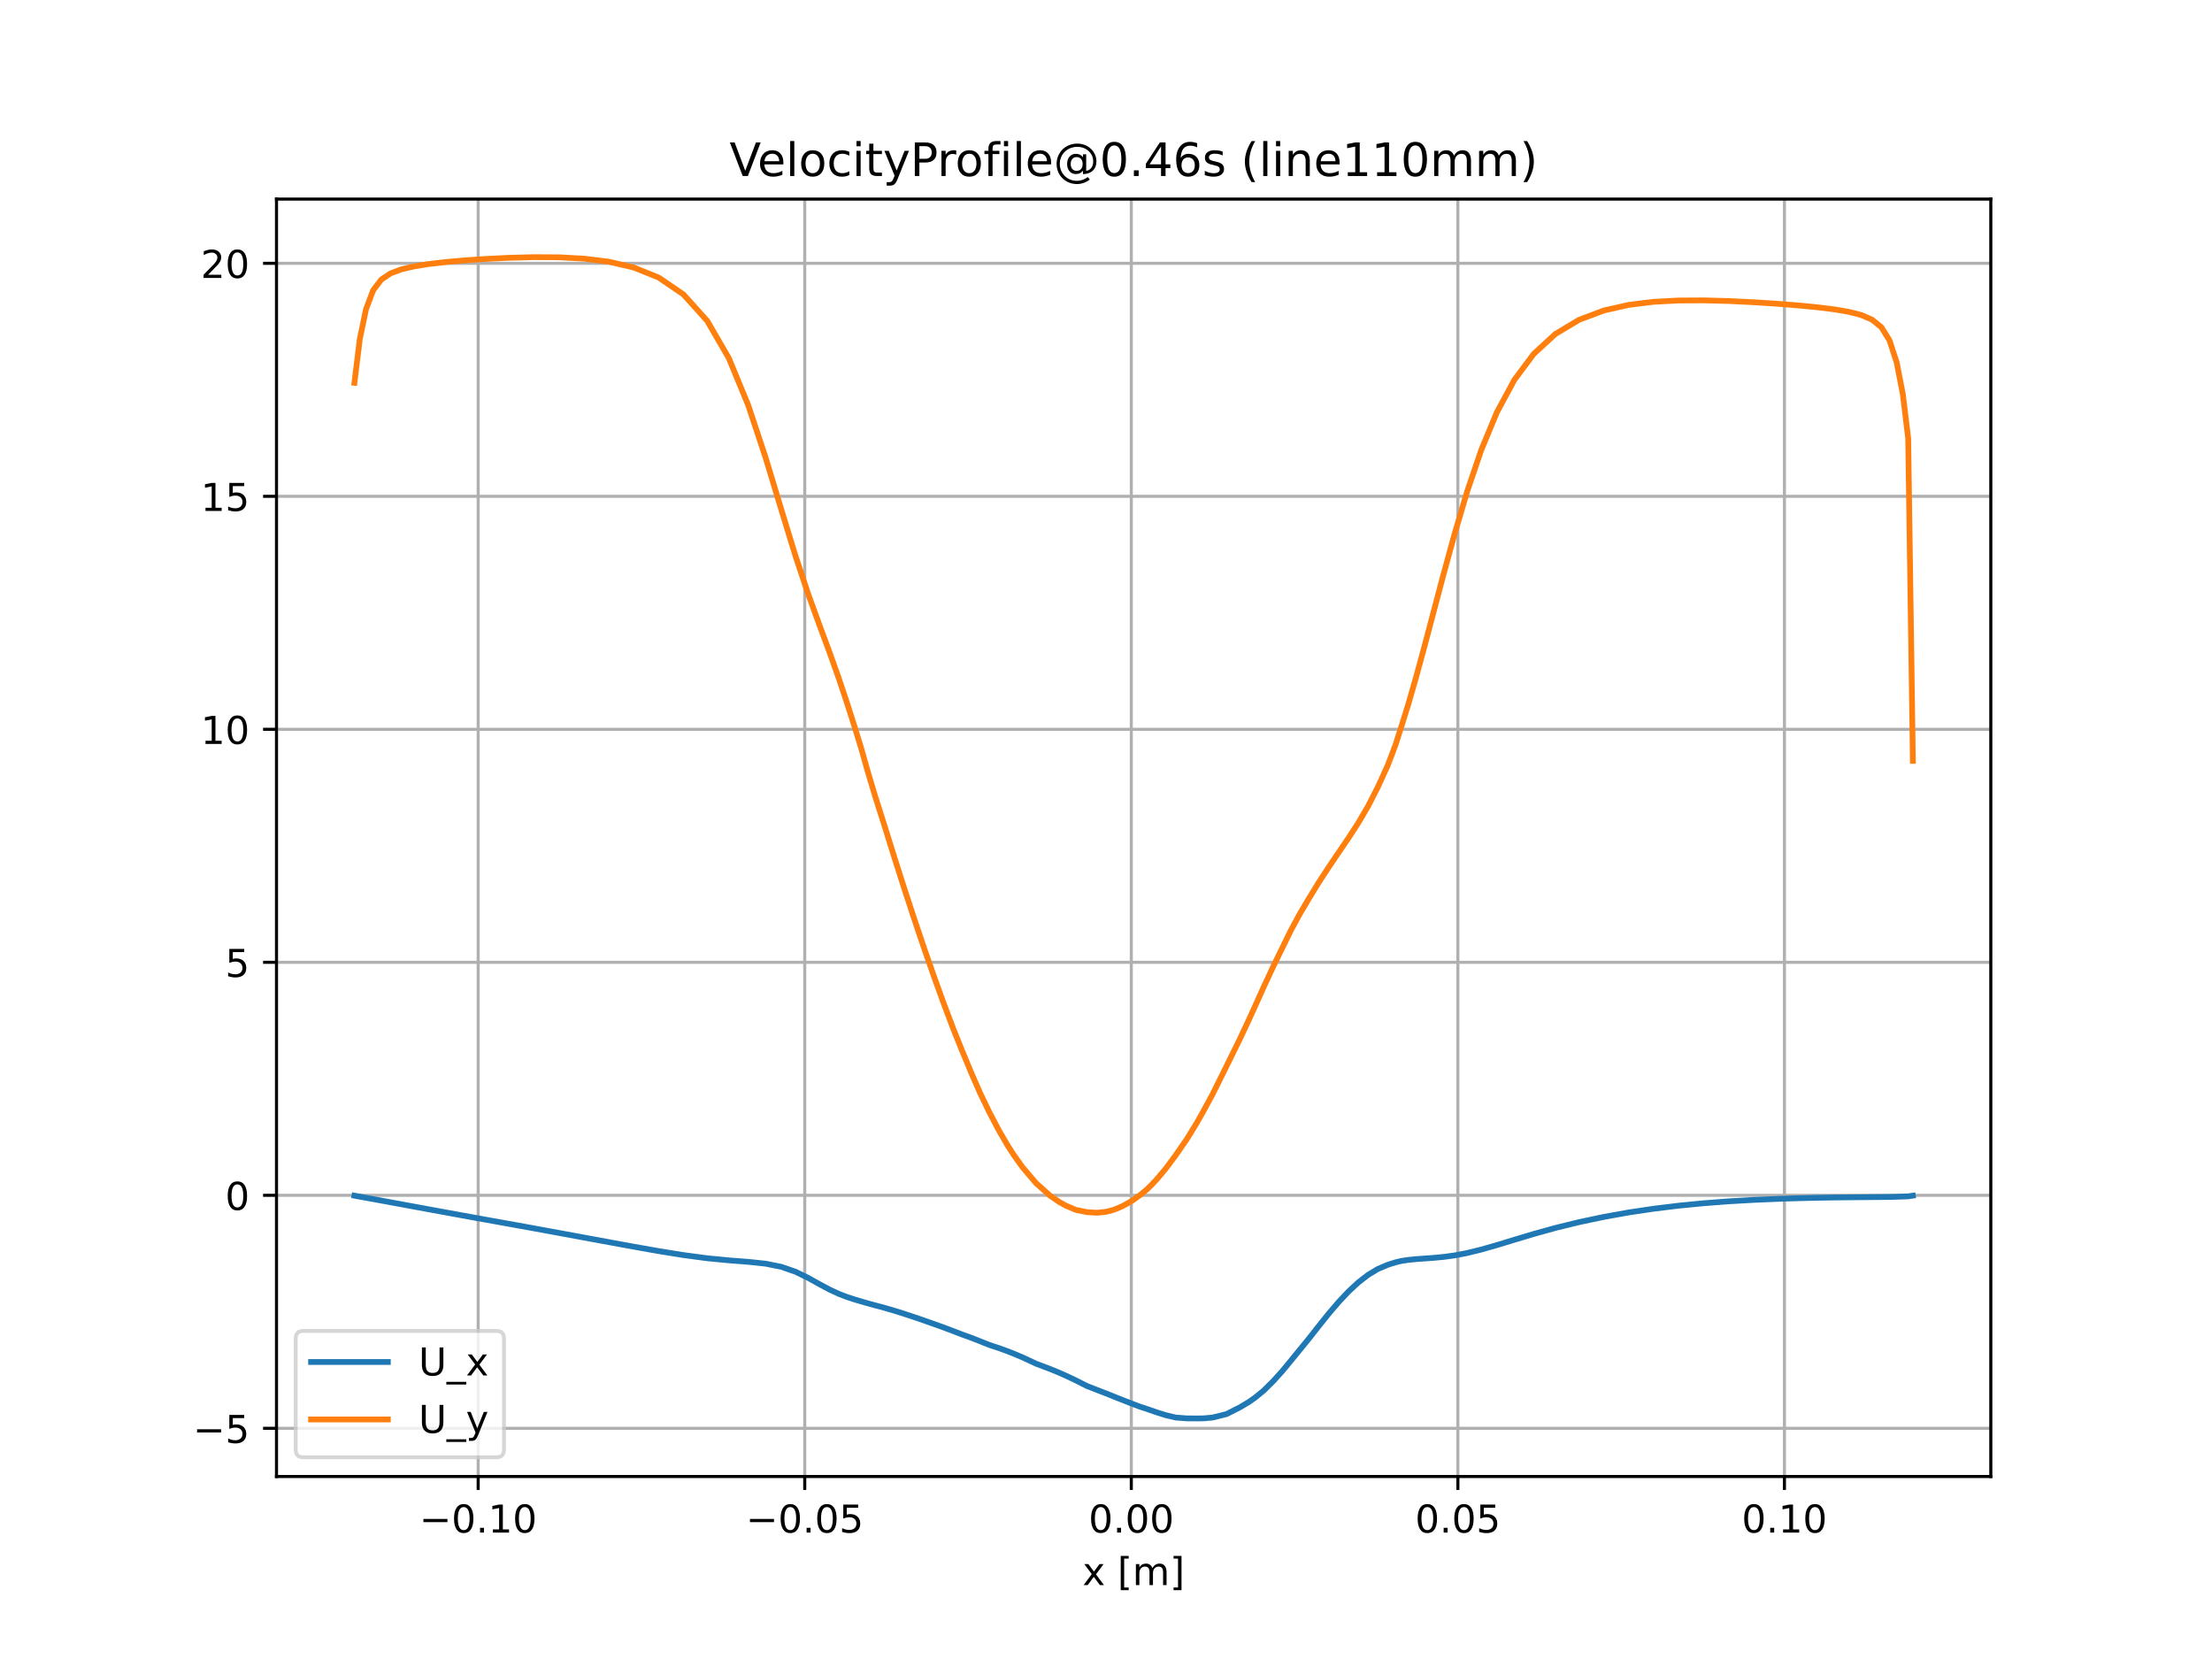
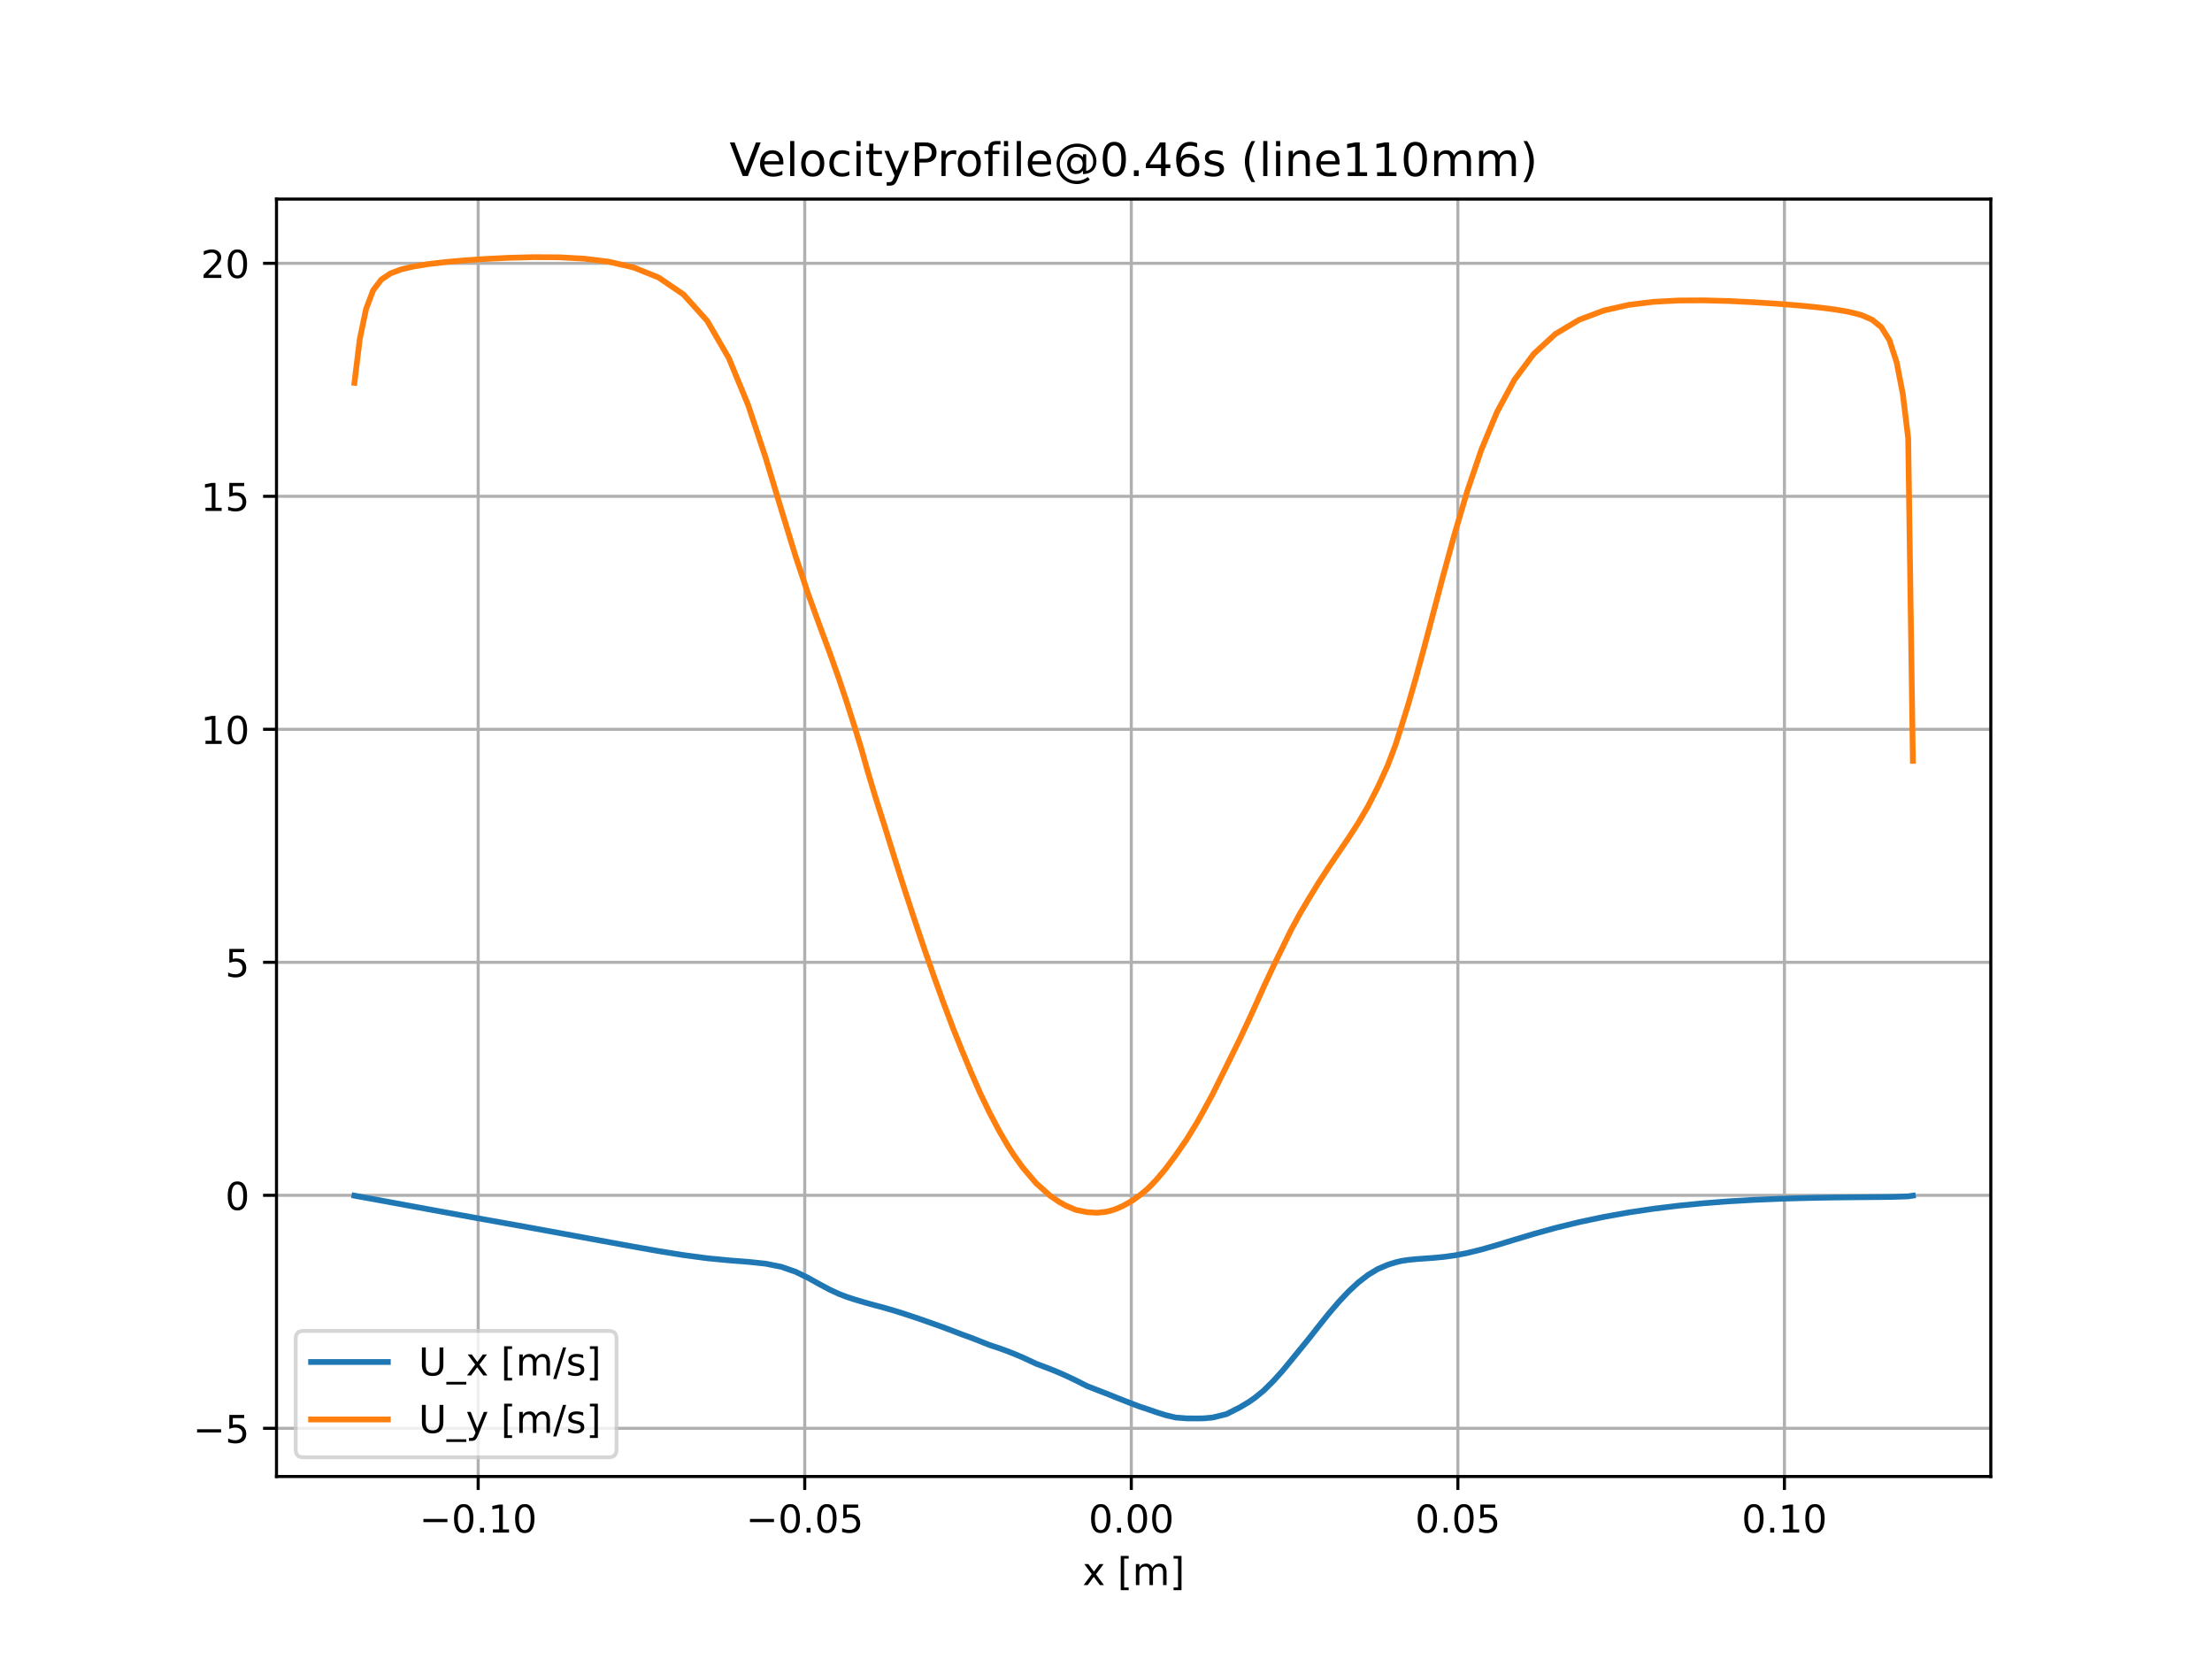
<svg xmlns="http://www.w3.org/2000/svg" xmlns:xlink="http://www.w3.org/1999/xlink" width="576pt" height="432pt" viewBox="0 0 576 432" version="1.1">
  <defs>
    <style type="text/css">*{stroke-linejoin: round; stroke-linecap: butt}</style>
  </defs>
  <g id="figure_1">
    <g id="patch_1">
      <path d="M 0 432  L 576 432  L 576 0  L 0 0  z " style="fill: #ffffff" />
    </g>
    <g id="axes_1">
      <g id="patch_2">
        <path d="M 72 384.48  L 518.4 384.48  L 518.4 51.84  L 72 51.84  z " style="fill: #ffffff" />
      </g>
      <g id="matplotlib.axis_1">
        <g id="xtick_1">
          <g id="line2d_1">
-             <path d="M 124.515 384.48  L 124.515 51.84  " clip-path="url(#p0d3d46f2de)" style="fill: none; stroke: #b0b0b0; stroke-width: 0.8; stroke-linecap: square" />
+             <path d="M 124.515 384.48  L 124.515 51.84  " clip-path="url(#p889a0db997)" style="fill: none; stroke: #b0b0b0; stroke-width: 0.8; stroke-linecap: square" />
          </g>
          <g id="line2d_2">
            <defs>
-               <path id="m609d023f71" d="M 0 0  L 0 3.5  " style="stroke: #000000; stroke-width: 0.8" />
+               <path id="m8b948d9da9" d="M 0 0  L 0 3.5  " style="stroke: #000000; stroke-width: 0.8" />
            </defs>
            <g>
-               <use xlink:href="#m609d023f71" x="124.515" y="384.48" style="stroke: #000000; stroke-width: 0.8" />
+               <use xlink:href="#m8b948d9da9" x="124.515" y="384.48" style="stroke: #000000; stroke-width: 0.8" />
            </g>
          </g>
          <g id="text_1">
            <g transform="translate(109.1923 399.0784) scale(0.1 -0.1)">
              <defs>
                <path id="DejaVuSans-2212" d="M 678 2272  L 4684 2272  L 4684 1741  L 678 1741  L 678 2272  z " transform="scale(0.015625)" />
                <path id="DejaVuSans-30" d="M 2034 4250  Q 1547 4250 1301 3770  Q 1056 3291 1056 2328  Q 1056 1369 1301 889  Q 1547 409 2034 409  Q 2525 409 2770 889  Q 3016 1369 3016 2328  Q 3016 3291 2770 3770  Q 2525 4250 2034 4250  z M 2034 4750  Q 2819 4750 3233 4129  Q 3647 3509 3647 2328  Q 3647 1150 3233 529  Q 2819 -91 2034 -91  Q 1250 -91 836 529  Q 422 1150 422 2328  Q 422 3509 836 4129  Q 1250 4750 2034 4750  z " transform="scale(0.015625)" />
                <path id="DejaVuSans-2e" d="M 684 794  L 1344 794  L 1344 0  L 684 0  L 684 794  z " transform="scale(0.015625)" />
                <path id="DejaVuSans-31" d="M 794 531  L 1825 531  L 1825 4091  L 703 3866  L 703 4441  L 1819 4666  L 2450 4666  L 2450 531  L 3481 531  L 3481 0  L 794 0  L 794 531  z " transform="scale(0.015625)" />
              </defs>
              <use xlink:href="#DejaVuSans-2212" />
              <use xlink:href="#DejaVuSans-30" x="83.789" />
              <use xlink:href="#DejaVuSans-2e" x="147.412" />
              <use xlink:href="#DejaVuSans-31" x="179.199" />
              <use xlink:href="#DejaVuSans-30" x="242.822" />
            </g>
          </g>
        </g>
        <g id="xtick_2">
          <g id="line2d_3">
-             <path d="M 209.552 384.48  L 209.552 51.84  " clip-path="url(#p0d3d46f2de)" style="fill: none; stroke: #b0b0b0; stroke-width: 0.8; stroke-linecap: square" />
+             <path d="M 209.552 384.48  L 209.552 51.84  " clip-path="url(#p889a0db997)" style="fill: none; stroke: #b0b0b0; stroke-width: 0.8; stroke-linecap: square" />
          </g>
          <g id="line2d_4">
            <g>
-               <use xlink:href="#m609d023f71" x="209.552" y="384.48" style="stroke: #000000; stroke-width: 0.8" />
+               <use xlink:href="#m8b948d9da9" x="209.552" y="384.48" style="stroke: #000000; stroke-width: 0.8" />
            </g>
          </g>
          <g id="text_2">
            <g transform="translate(194.2295 399.0784) scale(0.1 -0.1)">
              <defs>
                <path id="DejaVuSans-35" d="M 691 4666  L 3169 4666  L 3169 4134  L 1269 4134  L 1269 2991  Q 1406 3038 1543 3061  Q 1681 3084 1819 3084  Q 2600 3084 3056 2656  Q 3513 2228 3513 1497  Q 3513 744 3044 326  Q 2575 -91 1722 -91  Q 1428 -91 1123 -41  Q 819 9 494 109  L 494 744  Q 775 591 1075 516  Q 1375 441 1709 441  Q 2250 441 2565 725  Q 2881 1009 2881 1497  Q 2881 1984 2565 2268  Q 2250 2553 1709 2553  Q 1456 2553 1204 2497  Q 953 2441 691 2322  L 691 4666  z " transform="scale(0.015625)" />
              </defs>
              <use xlink:href="#DejaVuSans-2212" />
              <use xlink:href="#DejaVuSans-30" x="83.789" />
              <use xlink:href="#DejaVuSans-2e" x="147.412" />
              <use xlink:href="#DejaVuSans-30" x="179.199" />
              <use xlink:href="#DejaVuSans-35" x="242.822" />
            </g>
          </g>
        </g>
        <g id="xtick_3">
          <g id="line2d_5">
-             <path d="M 294.589 384.48  L 294.589 51.84  " clip-path="url(#p0d3d46f2de)" style="fill: none; stroke: #b0b0b0; stroke-width: 0.8; stroke-linecap: square" />
+             <path d="M 294.589 384.48  L 294.589 51.84  " clip-path="url(#p889a0db997)" style="fill: none; stroke: #b0b0b0; stroke-width: 0.8; stroke-linecap: square" />
          </g>
          <g id="line2d_6">
            <g>
-               <use xlink:href="#m609d023f71" x="294.589" y="384.48" style="stroke: #000000; stroke-width: 0.8" />
+               <use xlink:href="#m8b948d9da9" x="294.589" y="384.48" style="stroke: #000000; stroke-width: 0.8" />
            </g>
          </g>
          <g id="text_3">
            <g transform="translate(283.4566 399.0784) scale(0.1 -0.1)">
              <use xlink:href="#DejaVuSans-30" />
              <use xlink:href="#DejaVuSans-2e" x="63.623" />
              <use xlink:href="#DejaVuSans-30" x="95.41" />
              <use xlink:href="#DejaVuSans-30" x="159.033" />
            </g>
          </g>
        </g>
        <g id="xtick_4">
          <g id="line2d_7">
-             <path d="M 379.627 384.48  L 379.627 51.84  " clip-path="url(#p0d3d46f2de)" style="fill: none; stroke: #b0b0b0; stroke-width: 0.8; stroke-linecap: square" />
+             <path d="M 379.627 384.48  L 379.627 51.84  " clip-path="url(#p889a0db997)" style="fill: none; stroke: #b0b0b0; stroke-width: 0.8; stroke-linecap: square" />
          </g>
          <g id="line2d_8">
            <g>
-               <use xlink:href="#m609d023f71" x="379.627" y="384.48" style="stroke: #000000; stroke-width: 0.8" />
+               <use xlink:href="#m8b948d9da9" x="379.627" y="384.48" style="stroke: #000000; stroke-width: 0.8" />
            </g>
          </g>
          <g id="text_4">
            <g transform="translate(368.4939 399.0784) scale(0.1 -0.1)">
              <use xlink:href="#DejaVuSans-30" />
              <use xlink:href="#DejaVuSans-2e" x="63.623" />
              <use xlink:href="#DejaVuSans-30" x="95.41" />
              <use xlink:href="#DejaVuSans-35" x="159.033" />
            </g>
          </g>
        </g>
        <g id="xtick_5">
          <g id="line2d_9">
-             <path d="M 464.664 384.48  L 464.664 51.84  " clip-path="url(#p0d3d46f2de)" style="fill: none; stroke: #b0b0b0; stroke-width: 0.8; stroke-linecap: square" />
+             <path d="M 464.664 384.48  L 464.664 51.84  " clip-path="url(#p889a0db997)" style="fill: none; stroke: #b0b0b0; stroke-width: 0.8; stroke-linecap: square" />
          </g>
          <g id="line2d_10">
            <g>
-               <use xlink:href="#m609d023f71" x="464.664" y="384.48" style="stroke: #000000; stroke-width: 0.8" />
+               <use xlink:href="#m8b948d9da9" x="464.664" y="384.48" style="stroke: #000000; stroke-width: 0.8" />
            </g>
          </g>
          <g id="text_5">
            <g transform="translate(453.5311 399.0784) scale(0.1 -0.1)">
              <use xlink:href="#DejaVuSans-30" />
              <use xlink:href="#DejaVuSans-2e" x="63.623" />
              <use xlink:href="#DejaVuSans-31" x="95.41" />
              <use xlink:href="#DejaVuSans-30" x="159.033" />
            </g>
          </g>
        </g>
        <g id="text_6">
          <g transform="translate(281.8797 412.7566) scale(0.1 -0.1)">
            <defs>
              <path id="DejaVuSans-78" d="M 3513 3500  L 2247 1797  L 3578 0  L 2900 0  L 1881 1375  L 863 0  L 184 0  L 1544 1831  L 300 3500  L 978 3500  L 1906 2253  L 2834 3500  L 3513 3500  z " transform="scale(0.015625)" />
              <path id="DejaVuSans-20" transform="scale(0.015625)" />
              <path id="DejaVuSans-5b" d="M 550 4863  L 1875 4863  L 1875 4416  L 1125 4416  L 1125 -397  L 1875 -397  L 1875 -844  L 550 -844  L 550 4863  z " transform="scale(0.015625)" />
              <path id="DejaVuSans-6d" d="M 3328 2828  Q 3544 3216 3844 3400  Q 4144 3584 4550 3584  Q 5097 3584 5394 3201  Q 5691 2819 5691 2113  L 5691 0  L 5113 0  L 5113 2094  Q 5113 2597 4934 2840  Q 4756 3084 4391 3084  Q 3944 3084 3684 2787  Q 3425 2491 3425 1978  L 3425 0  L 2847 0  L 2847 2094  Q 2847 2600 2669 2842  Q 2491 3084 2119 3084  Q 1678 3084 1418 2786  Q 1159 2488 1159 1978  L 1159 0  L 581 0  L 581 3500  L 1159 3500  L 1159 2956  Q 1356 3278 1631 3431  Q 1906 3584 2284 3584  Q 2666 3584 2933 3390  Q 3200 3197 3328 2828  z " transform="scale(0.015625)" />
              <path id="DejaVuSans-5d" d="M 1947 4863  L 1947 -844  L 622 -844  L 622 -397  L 1369 -397  L 1369 4416  L 622 4416  L 622 4863  L 1947 4863  z " transform="scale(0.015625)" />
            </defs>
            <use xlink:href="#DejaVuSans-78" />
            <use xlink:href="#DejaVuSans-20" x="59.18" />
            <use xlink:href="#DejaVuSans-5b" x="90.967" />
            <use xlink:href="#DejaVuSans-6d" x="129.98" />
            <use xlink:href="#DejaVuSans-5d" x="227.393" />
          </g>
        </g>
      </g>
      <g id="matplotlib.axis_2">
        <g id="ytick_1">
          <g id="line2d_11">
-             <path d="M 72 371.928  L 518.4 371.928  " clip-path="url(#p0d3d46f2de)" style="fill: none; stroke: #b0b0b0; stroke-width: 0.8; stroke-linecap: square" />
+             <path d="M 72 371.928  L 518.4 371.928  " clip-path="url(#p889a0db997)" style="fill: none; stroke: #b0b0b0; stroke-width: 0.8; stroke-linecap: square" />
          </g>
          <g id="line2d_12">
            <defs>
-               <path id="m19dfbc7850" d="M 0 0  L -3.5 0  " style="stroke: #000000; stroke-width: 0.8" />
+               <path id="m2ab3ce65c1" d="M 0 0  L -3.5 0  " style="stroke: #000000; stroke-width: 0.8" />
            </defs>
            <g>
-               <use xlink:href="#m19dfbc7850" x="72" y="371.928" style="stroke: #000000; stroke-width: 0.8" />
+               <use xlink:href="#m2ab3ce65c1" x="72" y="371.928" style="stroke: #000000; stroke-width: 0.8" />
            </g>
          </g>
          <g id="text_7">
            <g transform="translate(50.25781 375.7277) scale(0.1 -0.1)">
              <use xlink:href="#DejaVuSans-2212" />
              <use xlink:href="#DejaVuSans-35" x="83.789" />
            </g>
          </g>
        </g>
        <g id="ytick_2">
          <g id="line2d_13">
-             <path d="M 72 311.257  L 518.4 311.257  " clip-path="url(#p0d3d46f2de)" style="fill: none; stroke: #b0b0b0; stroke-width: 0.8; stroke-linecap: square" />
+             <path d="M 72 311.257  L 518.4 311.257  " clip-path="url(#p889a0db997)" style="fill: none; stroke: #b0b0b0; stroke-width: 0.8; stroke-linecap: square" />
          </g>
          <g id="line2d_14">
            <g>
-               <use xlink:href="#m19dfbc7850" x="72" y="311.257" style="stroke: #000000; stroke-width: 0.8" />
+               <use xlink:href="#m2ab3ce65c1" x="72" y="311.257" style="stroke: #000000; stroke-width: 0.8" />
            </g>
          </g>
          <g id="text_8">
            <g transform="translate(58.6375 315.0563) scale(0.1 -0.1)">
              <use xlink:href="#DejaVuSans-30" />
            </g>
          </g>
        </g>
        <g id="ytick_3">
          <g id="line2d_15">
-             <path d="M 72 250.586  L 518.4 250.586  " clip-path="url(#p0d3d46f2de)" style="fill: none; stroke: #b0b0b0; stroke-width: 0.8; stroke-linecap: square" />
+             <path d="M 72 250.586  L 518.4 250.586  " clip-path="url(#p889a0db997)" style="fill: none; stroke: #b0b0b0; stroke-width: 0.8; stroke-linecap: square" />
          </g>
          <g id="line2d_16">
            <g>
-               <use xlink:href="#m19dfbc7850" x="72" y="250.586" style="stroke: #000000; stroke-width: 0.8" />
+               <use xlink:href="#m2ab3ce65c1" x="72" y="250.586" style="stroke: #000000; stroke-width: 0.8" />
            </g>
          </g>
          <g id="text_9">
            <g transform="translate(58.6375 254.3849) scale(0.1 -0.1)">
              <use xlink:href="#DejaVuSans-35" />
            </g>
          </g>
        </g>
        <g id="ytick_4">
          <g id="line2d_17">
-             <path d="M 72 189.914  L 518.4 189.914  " clip-path="url(#p0d3d46f2de)" style="fill: none; stroke: #b0b0b0; stroke-width: 0.8; stroke-linecap: square" />
+             <path d="M 72 189.914  L 518.4 189.914  " clip-path="url(#p889a0db997)" style="fill: none; stroke: #b0b0b0; stroke-width: 0.8; stroke-linecap: square" />
          </g>
          <g id="line2d_18">
            <g>
-               <use xlink:href="#m19dfbc7850" x="72" y="189.914" style="stroke: #000000; stroke-width: 0.8" />
+               <use xlink:href="#m2ab3ce65c1" x="72" y="189.914" style="stroke: #000000; stroke-width: 0.8" />
            </g>
          </g>
          <g id="text_10">
            <g transform="translate(52.275 193.7135) scale(0.1 -0.1)">
              <use xlink:href="#DejaVuSans-31" />
              <use xlink:href="#DejaVuSans-30" x="63.623" />
            </g>
          </g>
        </g>
        <g id="ytick_5">
          <g id="line2d_19">
-             <path d="M 72 129.243  L 518.4 129.243  " clip-path="url(#p0d3d46f2de)" style="fill: none; stroke: #b0b0b0; stroke-width: 0.8; stroke-linecap: square" />
+             <path d="M 72 129.243  L 518.4 129.243  " clip-path="url(#p889a0db997)" style="fill: none; stroke: #b0b0b0; stroke-width: 0.8; stroke-linecap: square" />
          </g>
          <g id="line2d_20">
            <g>
-               <use xlink:href="#m19dfbc7850" x="72" y="129.243" style="stroke: #000000; stroke-width: 0.8" />
+               <use xlink:href="#m2ab3ce65c1" x="72" y="129.243" style="stroke: #000000; stroke-width: 0.8" />
            </g>
          </g>
          <g id="text_11">
            <g transform="translate(52.275 133.0421) scale(0.1 -0.1)">
              <use xlink:href="#DejaVuSans-31" />
              <use xlink:href="#DejaVuSans-35" x="63.623" />
            </g>
          </g>
        </g>
        <g id="ytick_6">
          <g id="line2d_21">
-             <path d="M 72 68.571  L 518.4 68.571  " clip-path="url(#p0d3d46f2de)" style="fill: none; stroke: #b0b0b0; stroke-width: 0.8; stroke-linecap: square" />
+             <path d="M 72 68.571  L 518.4 68.571  " clip-path="url(#p889a0db997)" style="fill: none; stroke: #b0b0b0; stroke-width: 0.8; stroke-linecap: square" />
          </g>
          <g id="line2d_22">
            <g>
-               <use xlink:href="#m19dfbc7850" x="72" y="68.571" style="stroke: #000000; stroke-width: 0.8" />
+               <use xlink:href="#m2ab3ce65c1" x="72" y="68.571" style="stroke: #000000; stroke-width: 0.8" />
            </g>
          </g>
          <g id="text_12">
            <g transform="translate(52.275 72.37065) scale(0.1 -0.1)">
              <defs>
                <path id="DejaVuSans-32" d="M 1228 531  L 3431 531  L 3431 0  L 469 0  L 469 531  Q 828 903 1448 1529  Q 2069 2156 2228 2338  Q 2531 2678 2651 2914  Q 2772 3150 2772 3378  Q 2772 3750 2511 3984  Q 2250 4219 1831 4219  Q 1534 4219 1204 4116  Q 875 4013 500 3803  L 500 4441  Q 881 4594 1212 4672  Q 1544 4750 1819 4750  Q 2544 4750 2975 4387  Q 3406 4025 3406 3419  Q 3406 3131 3298 2873  Q 3191 2616 2906 2266  Q 2828 2175 2409 1742  Q 1991 1309 1228 531  z " transform="scale(0.015625)" />
              </defs>
              <use xlink:href="#DejaVuSans-32" />
              <use xlink:href="#DejaVuSans-30" x="63.623" />
            </g>
          </g>
        </g>
      </g>
      <g id="line2d_23">
-         <path d="M 92.291 311.35  L 93.696 311.608  L 95.306 311.899  L 97.155 312.234  L 99.276 312.625  L 101.711 313.074  L 104.507 313.589  L 107.717 314.179  L 111.399 314.855  L 115.625 315.628  L 120.477 316.512  L 126.046 317.524  L 132.438 318.67  L 139.093 319.871  L 145.572 321.06  L 152.051 322.252  L 158.53 323.446  L 165.009 324.632  L 171.488 325.779  L 177.967 326.821  L 184.165 327.645  L 189.783 328.193  L 194.832 328.582  L 199.371 329.06  L 203.451 329.878  L 207.118 331.146  L 210.414 332.745  L 213.377 334.391  L 216.04 335.817  L 218.434 336.921  L 220.585 337.746  L 222.519 338.377  L 224.258 338.885  L 225.82 339.346  L 227.835 339.895  L 230.386 340.576  L 232.937 341.324  L 235.489 342.122  L 238.04 342.965  L 240.591 343.843  L 243.142 344.741  L 245.693 345.655  L 248.244 346.621  L 250.795 347.595  L 253.092 348.419  L 255.241 349.27  L 257.61 350.216  L 260.223 351.077  L 262.411 351.875  L 263.922 352.469  L 266.284 353.463  L 269.791 355.103  L 273.476 356.491  L 275.842 357.464  L 277.514 358.21  L 280.18 359.467  L 283.063 360.927  L 285.672 361.937  L 288.034 362.855  L 289.681 363.506  L 290.697 363.925  L 292.322 364.559  L 294.589 365.452  L 296.857 366.299  L 298.482 366.828  L 299.504 367.184  L 301.161 367.756  L 303.53 368.501  L 306.143 369.122  L 309.026 369.34  L 311.677 369.36  L 313.345 369.336  L 315.711 369.133  L 319.396 368.224  L 322.915 366.443  L 325.268 365.031  L 326.781 363.965  L 328.983 362.178  L 331.592 359.594  L 333.954 356.978  L 336.092 354.382  L 338.384 351.573  L 340.935 348.452  L 343.486 345.198  L 346.037 342.021  L 348.588 339.037  L 351.139 336.323  L 353.69 333.953  L 356.241 331.983  L 358.793 330.442  L 361.344 329.355  L 363.359 328.717  L 364.921 328.347  L 366.66 328.085  L 368.594 327.887  L 370.745 327.727  L 373.139 327.557  L 375.802 327.31  L 378.765 326.909  L 382.061 326.281  L 385.728 325.381  L 389.808 324.212  L 394.346 322.829  L 399.396 321.315  L 405.014 319.755  L 411.212 318.237  L 417.691 316.869  L 424.17 315.708  L 430.649 314.744  L 437.128 313.956  L 443.607 313.324  L 450.086 312.827  L 456.742 312.445  L 463.134 312.175  L 468.702 312.002  L 473.554 311.893  L 477.782 311.825  L 481.464 311.781  L 484.673 311.752  L 487.468 311.73  L 489.903 311.708  L 492.026 311.679  L 493.874 311.631  L 495.485 311.577  L 496.888 311.526  L 498.109 311.342  " clip-path="url(#p0d3d46f2de)" style="fill: none; stroke: #1f77b4; stroke-width: 1.5; stroke-linecap: square" />
+         <path d="M 92.291 311.35  L 93.696 311.608  L 95.306 311.899  L 97.155 312.234  L 99.276 312.625  L 101.711 313.074  L 104.507 313.589  L 107.717 314.179  L 111.399 314.855  L 115.625 315.628  L 120.477 316.512  L 126.046 317.524  L 132.438 318.67  L 139.093 319.871  L 145.572 321.06  L 152.051 322.252  L 158.53 323.446  L 165.009 324.632  L 171.488 325.779  L 177.967 326.821  L 184.165 327.645  L 189.783 328.193  L 194.832 328.582  L 199.371 329.06  L 203.451 329.878  L 207.118 331.146  L 210.414 332.745  L 213.377 334.391  L 216.04 335.817  L 218.434 336.921  L 220.585 337.746  L 222.519 338.377  L 224.258 338.885  L 225.82 339.346  L 227.835 339.895  L 230.386 340.576  L 232.937 341.324  L 235.489 342.122  L 238.04 342.965  L 240.591 343.843  L 243.142 344.741  L 245.693 345.655  L 248.244 346.621  L 250.795 347.595  L 253.092 348.419  L 255.241 349.27  L 257.61 350.216  L 260.223 351.077  L 262.411 351.875  L 263.922 352.469  L 266.284 353.463  L 269.791 355.103  L 273.476 356.491  L 275.842 357.464  L 277.514 358.21  L 280.18 359.467  L 283.063 360.927  L 285.672 361.937  L 288.034 362.855  L 289.681 363.506  L 290.697 363.925  L 292.322 364.559  L 294.589 365.452  L 296.857 366.299  L 298.482 366.828  L 299.504 367.184  L 301.161 367.756  L 303.53 368.501  L 306.143 369.122  L 309.026 369.34  L 311.677 369.36  L 313.345 369.336  L 315.711 369.133  L 319.396 368.224  L 322.915 366.443  L 325.268 365.031  L 326.781 363.965  L 328.983 362.178  L 331.592 359.594  L 333.954 356.978  L 336.092 354.382  L 338.384 351.573  L 340.935 348.452  L 343.486 345.198  L 346.037 342.021  L 348.588 339.037  L 351.139 336.323  L 353.69 333.953  L 356.241 331.983  L 358.793 330.442  L 361.344 329.355  L 363.359 328.717  L 364.921 328.347  L 366.66 328.085  L 368.594 327.887  L 370.745 327.727  L 373.139 327.557  L 375.802 327.31  L 378.765 326.909  L 382.061 326.281  L 385.728 325.381  L 389.808 324.212  L 394.346 322.829  L 399.396 321.315  L 405.014 319.755  L 411.212 318.237  L 417.691 316.869  L 424.17 315.708  L 430.649 314.744  L 437.128 313.956  L 443.607 313.324  L 450.086 312.827  L 456.742 312.445  L 463.134 312.175  L 468.702 312.002  L 473.554 311.893  L 477.782 311.825  L 481.464 311.781  L 484.673 311.752  L 487.468 311.73  L 489.903 311.708  L 492.026 311.679  L 493.874 311.631  L 495.485 311.577  L 496.888 311.526  L 498.109 311.342  " clip-path="url(#p889a0db997)" style="fill: none; stroke: #1f77b4; stroke-width: 1.5; stroke-linecap: square" />
      </g>
      <g id="line2d_24">
-         <path d="M 92.291 99.695  L 93.696 88.262  L 95.306 80.525  L 97.155 75.621  L 99.276 72.81  L 101.711 71.182  L 104.507 70.136  L 107.717 69.381  L 111.399 68.786  L 115.625 68.283  L 120.477 67.84  L 126.046 67.45  L 132.438 67.134  L 139.093 66.96  L 145.572 67.001  L 152.051 67.35  L 158.53 68.15  L 165.009 69.648  L 171.488 72.258  L 177.967 76.663  L 184.165 83.56  L 189.783 93.263  L 194.832 105.514  L 199.371 119.198  L 203.451 132.702  L 207.118 144.689  L 210.414 154.586  L 213.377 162.753  L 216.04 169.944  L 218.434 176.681  L 220.585 183.117  L 222.519 189.201  L 224.258 194.855  L 225.82 200.421  L 227.835 207.177  L 230.386 215.222  L 232.937 223.421  L 235.489 231.423  L 238.04 239.212  L 240.591 246.778  L 243.142 254.102  L 245.693 261.161  L 248.244 267.927  L 250.795 274.258  L 253.092 279.77  L 255.241 284.674  L 257.61 289.603  L 260.223 294.564  L 262.411 298.304  L 263.922 300.667  L 266.284 303.974  L 269.791 308.095  L 273.476 311.385  L 275.842 313  L 277.514 313.933  L 280.18 315.063  L 283.063 315.641  L 285.672 315.798  L 288.034 315.547  L 289.681 315.132  L 290.697 314.762  L 292.322 314.064  L 294.589 312.804  L 296.857 311.2  L 298.482 309.872  L 299.504 308.889  L 301.161 307.155  L 303.53 304.345  L 306.143 300.823  L 309.026 296.668  L 311.677 292.33  L 313.345 289.367  L 315.711 285.014  L 319.396 277.591  L 322.915 270.433  L 325.268 265.411  L 326.781 262.09  L 328.983 257.188  L 331.592 251.574  L 333.954 246.742  L 336.092 242.363  L 338.384 238.107  L 340.935 233.804  L 343.486 229.647  L 346.037 225.736  L 348.588 221.977  L 351.139 218.223  L 353.69 214.284  L 356.241 209.933  L 358.793 204.932  L 361.344 199.347  L 363.359 194.052  L 364.921 189.151  L 366.66 183.567  L 368.594 176.875  L 370.745 169  L 373.139 159.955  L 375.802 149.878  L 378.765 139.052  L 382.061 127.935  L 385.728 117.146  L 389.808 107.314  L 394.346 98.907  L 399.396 92.137  L 405.014 86.974  L 411.212 83.268  L 417.691 80.836  L 424.17 79.381  L 430.649 78.588  L 437.128 78.246  L 443.607 78.211  L 450.086 78.383  L 456.742 78.706  L 463.134 79.12  L 468.702 79.57  L 473.554 80.048  L 477.782 80.578  L 481.464 81.209  L 484.673 82.031  L 487.468 83.231  L 489.903 85.204  L 492.026 88.639  L 493.874 94.314  L 495.485 102.579  L 496.888 114.124  L 498.109 198.13  " clip-path="url(#p0d3d46f2de)" style="fill: none; stroke: #ff7f0e; stroke-width: 1.5; stroke-linecap: square" />
+         <path d="M 92.291 99.695  L 93.696 88.262  L 95.306 80.525  L 97.155 75.621  L 99.276 72.81  L 101.711 71.182  L 104.507 70.136  L 107.717 69.381  L 111.399 68.786  L 115.625 68.283  L 120.477 67.84  L 126.046 67.45  L 132.438 67.134  L 139.093 66.96  L 145.572 67.001  L 152.051 67.35  L 158.53 68.15  L 165.009 69.648  L 171.488 72.258  L 177.967 76.663  L 184.165 83.56  L 189.783 93.263  L 194.832 105.514  L 199.371 119.198  L 203.451 132.702  L 207.118 144.689  L 210.414 154.586  L 213.377 162.753  L 216.04 169.944  L 218.434 176.681  L 220.585 183.117  L 222.519 189.201  L 224.258 194.855  L 225.82 200.421  L 227.835 207.177  L 230.386 215.222  L 232.937 223.421  L 235.489 231.423  L 238.04 239.212  L 240.591 246.778  L 243.142 254.102  L 245.693 261.161  L 248.244 267.927  L 250.795 274.258  L 253.092 279.77  L 255.241 284.674  L 257.61 289.603  L 260.223 294.564  L 262.411 298.304  L 263.922 300.667  L 266.284 303.974  L 269.791 308.095  L 273.476 311.385  L 275.842 313  L 277.514 313.933  L 280.18 315.063  L 283.063 315.641  L 285.672 315.798  L 288.034 315.547  L 289.681 315.132  L 290.697 314.762  L 292.322 314.064  L 294.589 312.804  L 296.857 311.2  L 298.482 309.872  L 299.504 308.889  L 301.161 307.155  L 303.53 304.345  L 306.143 300.823  L 309.026 296.668  L 311.677 292.33  L 313.345 289.367  L 315.711 285.014  L 319.396 277.591  L 322.915 270.433  L 325.268 265.411  L 326.781 262.09  L 328.983 257.188  L 331.592 251.574  L 333.954 246.742  L 336.092 242.363  L 338.384 238.107  L 340.935 233.804  L 343.486 229.647  L 346.037 225.736  L 348.588 221.977  L 351.139 218.223  L 353.69 214.284  L 356.241 209.933  L 358.793 204.932  L 361.344 199.347  L 363.359 194.052  L 364.921 189.151  L 366.66 183.567  L 368.594 176.875  L 370.745 169  L 373.139 159.955  L 375.802 149.878  L 378.765 139.052  L 382.061 127.935  L 385.728 117.146  L 389.808 107.314  L 394.346 98.907  L 399.396 92.137  L 405.014 86.974  L 411.212 83.268  L 417.691 80.836  L 424.17 79.381  L 430.649 78.588  L 437.128 78.246  L 443.607 78.211  L 450.086 78.383  L 456.742 78.706  L 463.134 79.12  L 468.702 79.57  L 473.554 80.048  L 477.782 80.578  L 481.464 81.209  L 484.673 82.031  L 487.468 83.231  L 489.903 85.204  L 492.026 88.639  L 493.874 94.314  L 495.485 102.579  L 496.888 114.124  L 498.109 198.13  " clip-path="url(#p889a0db997)" style="fill: none; stroke: #ff7f0e; stroke-width: 1.5; stroke-linecap: square" />
      </g>
      <g id="patch_3">
        <path d="M 72 384.48  L 72 51.84  " style="fill: none; stroke: #000000; stroke-width: 0.8; stroke-linejoin: miter; stroke-linecap: square" />
      </g>
      <g id="patch_4">
        <path d="M 518.4 384.48  L 518.4 51.84  " style="fill: none; stroke: #000000; stroke-width: 0.8; stroke-linejoin: miter; stroke-linecap: square" />
      </g>
      <g id="patch_5">
        <path d="M 72 384.48  L 518.4 384.48  " style="fill: none; stroke: #000000; stroke-width: 0.8; stroke-linejoin: miter; stroke-linecap: square" />
      </g>
      <g id="patch_6">
        <path d="M 72 51.84  L 518.4 51.84  " style="fill: none; stroke: #000000; stroke-width: 0.8; stroke-linejoin: miter; stroke-linecap: square" />
      </g>
      <g id="text_13">
        <g transform="translate(189.9647 45.84) scale(0.12 -0.12)">
          <defs>
            <path id="DejaVuSans-56" d="M 1831 0  L 50 4666  L 709 4666  L 2188 738  L 3669 4666  L 4325 4666  L 2547 0  L 1831 0  z " transform="scale(0.015625)" />
            <path id="DejaVuSans-65" d="M 3597 1894  L 3597 1613  L 953 1613  Q 991 1019 1311 708  Q 1631 397 2203 397  Q 2534 397 2845 478  Q 3156 559 3463 722  L 3463 178  Q 3153 47 2828 -22  Q 2503 -91 2169 -91  Q 1331 -91 842 396  Q 353 884 353 1716  Q 353 2575 817 3079  Q 1281 3584 2069 3584  Q 2775 3584 3186 3129  Q 3597 2675 3597 1894  z M 3022 2063  Q 3016 2534 2758 2815  Q 2500 3097 2075 3097  Q 1594 3097 1305 2825  Q 1016 2553 972 2059  L 3022 2063  z " transform="scale(0.015625)" />
            <path id="DejaVuSans-6c" d="M 603 4863  L 1178 4863  L 1178 0  L 603 0  L 603 4863  z " transform="scale(0.015625)" />
            <path id="DejaVuSans-6f" d="M 1959 3097  Q 1497 3097 1228 2736  Q 959 2375 959 1747  Q 959 1119 1226 758  Q 1494 397 1959 397  Q 2419 397 2687 759  Q 2956 1122 2956 1747  Q 2956 2369 2687 2733  Q 2419 3097 1959 3097  z M 1959 3584  Q 2709 3584 3137 3096  Q 3566 2609 3566 1747  Q 3566 888 3137 398  Q 2709 -91 1959 -91  Q 1206 -91 779 398  Q 353 888 353 1747  Q 353 2609 779 3096  Q 1206 3584 1959 3584  z " transform="scale(0.015625)" />
            <path id="DejaVuSans-63" d="M 3122 3366  L 3122 2828  Q 2878 2963 2633 3030  Q 2388 3097 2138 3097  Q 1578 3097 1268 2742  Q 959 2388 959 1747  Q 959 1106 1268 751  Q 1578 397 2138 397  Q 2388 397 2633 464  Q 2878 531 3122 666  L 3122 134  Q 2881 22 2623 -34  Q 2366 -91 2075 -91  Q 1284 -91 818 406  Q 353 903 353 1747  Q 353 2603 823 3093  Q 1294 3584 2113 3584  Q 2378 3584 2631 3529  Q 2884 3475 3122 3366  z " transform="scale(0.015625)" />
            <path id="DejaVuSans-69" d="M 603 3500  L 1178 3500  L 1178 0  L 603 0  L 603 3500  z M 603 4863  L 1178 4863  L 1178 4134  L 603 4134  L 603 4863  z " transform="scale(0.015625)" />
            <path id="DejaVuSans-74" d="M 1172 4494  L 1172 3500  L 2356 3500  L 2356 3053  L 1172 3053  L 1172 1153  Q 1172 725 1289 603  Q 1406 481 1766 481  L 2356 481  L 2356 0  L 1766 0  Q 1100 0 847 248  Q 594 497 594 1153  L 594 3053  L 172 3053  L 172 3500  L 594 3500  L 594 4494  L 1172 4494  z " transform="scale(0.015625)" />
            <path id="DejaVuSans-79" d="M 2059 -325  Q 1816 -950 1584 -1140  Q 1353 -1331 966 -1331  L 506 -1331  L 506 -850  L 844 -850  Q 1081 -850 1212 -737  Q 1344 -625 1503 -206  L 1606 56  L 191 3500  L 800 3500  L 1894 763  L 2988 3500  L 3597 3500  L 2059 -325  z " transform="scale(0.015625)" />
            <path id="DejaVuSans-50" d="M 1259 4147  L 1259 2394  L 2053 2394  Q 2494 2394 2734 2622  Q 2975 2850 2975 3272  Q 2975 3691 2734 3919  Q 2494 4147 2053 4147  L 1259 4147  z M 628 4666  L 2053 4666  Q 2838 4666 3239 4311  Q 3641 3956 3641 3272  Q 3641 2581 3239 2228  Q 2838 1875 2053 1875  L 1259 1875  L 1259 0  L 628 0  L 628 4666  z " transform="scale(0.015625)" />
            <path id="DejaVuSans-72" d="M 2631 2963  Q 2534 3019 2420 3045  Q 2306 3072 2169 3072  Q 1681 3072 1420 2755  Q 1159 2438 1159 1844  L 1159 0  L 581 0  L 581 3500  L 1159 3500  L 1159 2956  Q 1341 3275 1631 3429  Q 1922 3584 2338 3584  Q 2397 3584 2469 3576  Q 2541 3569 2628 3553  L 2631 2963  z " transform="scale(0.015625)" />
            <path id="DejaVuSans-66" d="M 2375 4863  L 2375 4384  L 1825 4384  Q 1516 4384 1395 4259  Q 1275 4134 1275 3809  L 1275 3500  L 2222 3500  L 2222 3053  L 1275 3053  L 1275 0  L 697 0  L 697 3053  L 147 3053  L 147 3500  L 697 3500  L 697 3744  Q 697 4328 969 4595  Q 1241 4863 1831 4863  L 2375 4863  z " transform="scale(0.015625)" />
            <path id="DejaVuSans-40" d="M 2381 1678  Q 2381 1231 2603 976  Q 2825 722 3213 722  Q 3597 722 3817 978  Q 4038 1234 4038 1678  Q 4038 2116 3813 2373  Q 3588 2631 3206 2631  Q 2828 2631 2604 2375  Q 2381 2119 2381 1678  z M 4084 744  Q 3897 503 3655 389  Q 3413 275 3091 275  Q 2553 275 2217 664  Q 1881 1053 1881 1678  Q 1881 2303 2218 2693  Q 2556 3084 3091 3084  Q 3413 3084 3656 2967  Q 3900 2850 4084 2613  L 4084 3022  L 4531 3022  L 4531 722  Q 4988 791 5245 1139  Q 5503 1488 5503 2041  Q 5503 2375 5404 2669  Q 5306 2963 5106 3213  Q 4781 3622 4314 3839  Q 3847 4056 3297 4056  Q 2913 4056 2559 3954  Q 2206 3853 1906 3653  Q 1416 3334 1139 2817  Q 863 2300 863 1697  Q 863 1200 1042 765  Q 1222 331 1563 0  Q 1891 -325 2322 -495  Q 2753 -666 3244 -666  Q 3647 -666 4036 -530  Q 4425 -394 4750 -141  L 5031 -488  Q 4641 -791 4180 -952  Q 3719 -1113 3244 -1113  Q 2666 -1113 2153 -908  Q 1641 -703 1241 -313  Q 841 78 631 592  Q 422 1106 422 1697  Q 422 2266 634 2781  Q 847 3297 1241 3688  Q 1644 4084 2172 4295  Q 2700 4506 3291 4506  Q 3953 4506 4520 4234  Q 5088 3963 5472 3463  Q 5706 3156 5829 2797  Q 5953 2438 5953 2053  Q 5953 1231 5456 756  Q 4959 281 4084 263  L 4084 744  z " transform="scale(0.015625)" />
            <path id="DejaVuSans-34" d="M 2419 4116  L 825 1625  L 2419 1625  L 2419 4116  z M 2253 4666  L 3047 4666  L 3047 1625  L 3713 1625  L 3713 1100  L 3047 1100  L 3047 0  L 2419 0  L 2419 1100  L 313 1100  L 313 1709  L 2253 4666  z " transform="scale(0.015625)" />
            <path id="DejaVuSans-36" d="M 2113 2584  Q 1688 2584 1439 2293  Q 1191 2003 1191 1497  Q 1191 994 1439 701  Q 1688 409 2113 409  Q 2538 409 2786 701  Q 3034 994 3034 1497  Q 3034 2003 2786 2293  Q 2538 2584 2113 2584  z M 3366 4563  L 3366 3988  Q 3128 4100 2886 4159  Q 2644 4219 2406 4219  Q 1781 4219 1451 3797  Q 1122 3375 1075 2522  Q 1259 2794 1537 2939  Q 1816 3084 2150 3084  Q 2853 3084 3261 2657  Q 3669 2231 3669 1497  Q 3669 778 3244 343  Q 2819 -91 2113 -91  Q 1303 -91 875 529  Q 447 1150 447 2328  Q 447 3434 972 4092  Q 1497 4750 2381 4750  Q 2619 4750 2861 4703  Q 3103 4656 3366 4563  z " transform="scale(0.015625)" />
            <path id="DejaVuSans-73" d="M 2834 3397  L 2834 2853  Q 2591 2978 2328 3040  Q 2066 3103 1784 3103  Q 1356 3103 1142 2972  Q 928 2841 928 2578  Q 928 2378 1081 2264  Q 1234 2150 1697 2047  L 1894 2003  Q 2506 1872 2764 1633  Q 3022 1394 3022 966  Q 3022 478 2636 193  Q 2250 -91 1575 -91  Q 1294 -91 989 -36  Q 684 19 347 128  L 347 722  Q 666 556 975 473  Q 1284 391 1588 391  Q 1994 391 2212 530  Q 2431 669 2431 922  Q 2431 1156 2273 1281  Q 2116 1406 1581 1522  L 1381 1569  Q 847 1681 609 1914  Q 372 2147 372 2553  Q 372 3047 722 3315  Q 1072 3584 1716 3584  Q 2034 3584 2315 3537  Q 2597 3491 2834 3397  z " transform="scale(0.015625)" />
            <path id="DejaVuSans-28" d="M 1984 4856  Q 1566 4138 1362 3434  Q 1159 2731 1159 2009  Q 1159 1288 1364 580  Q 1569 -128 1984 -844  L 1484 -844  Q 1016 -109 783 600  Q 550 1309 550 2009  Q 550 2706 781 3412  Q 1013 4119 1484 4856  L 1984 4856  z " transform="scale(0.015625)" />
            <path id="DejaVuSans-6e" d="M 3513 2113  L 3513 0  L 2938 0  L 2938 2094  Q 2938 2591 2744 2837  Q 2550 3084 2163 3084  Q 1697 3084 1428 2787  Q 1159 2491 1159 1978  L 1159 0  L 581 0  L 581 3500  L 1159 3500  L 1159 2956  Q 1366 3272 1645 3428  Q 1925 3584 2291 3584  Q 2894 3584 3203 3211  Q 3513 2838 3513 2113  z " transform="scale(0.015625)" />
            <path id="DejaVuSans-29" d="M 513 4856  L 1013 4856  Q 1481 4119 1714 3412  Q 1947 2706 1947 2009  Q 1947 1309 1714 600  Q 1481 -109 1013 -844  L 513 -844  Q 928 -128 1133 580  Q 1338 1288 1338 2009  Q 1338 2731 1133 3434  Q 928 4138 513 4856  z " transform="scale(0.015625)" />
          </defs>
          <use xlink:href="#DejaVuSans-56" />
          <use xlink:href="#DejaVuSans-65" x="60.658" />
          <use xlink:href="#DejaVuSans-6c" x="122.182" />
          <use xlink:href="#DejaVuSans-6f" x="149.965" />
          <use xlink:href="#DejaVuSans-63" x="211.146" />
          <use xlink:href="#DejaVuSans-69" x="266.127" />
          <use xlink:href="#DejaVuSans-74" x="293.91" />
          <use xlink:href="#DejaVuSans-79" x="333.119" />
          <use xlink:href="#DejaVuSans-50" x="392.299" />
          <use xlink:href="#DejaVuSans-72" x="450.852" />
          <use xlink:href="#DejaVuSans-6f" x="489.715" />
          <use xlink:href="#DejaVuSans-66" x="550.896" />
          <use xlink:href="#DejaVuSans-69" x="586.102" />
          <use xlink:href="#DejaVuSans-6c" x="613.885" />
          <use xlink:href="#DejaVuSans-65" x="641.668" />
          <use xlink:href="#DejaVuSans-40" x="703.191" />
          <use xlink:href="#DejaVuSans-30" x="803.191" />
          <use xlink:href="#DejaVuSans-2e" x="866.814" />
          <use xlink:href="#DejaVuSans-34" x="898.602" />
          <use xlink:href="#DejaVuSans-36" x="962.225" />
          <use xlink:href="#DejaVuSans-73" x="1025.848" />
          <use xlink:href="#DejaVuSans-20" x="1077.947" />
          <use xlink:href="#DejaVuSans-28" x="1109.734" />
          <use xlink:href="#DejaVuSans-6c" x="1148.748" />
          <use xlink:href="#DejaVuSans-69" x="1176.531" />
          <use xlink:href="#DejaVuSans-6e" x="1204.314" />
          <use xlink:href="#DejaVuSans-65" x="1267.693" />
          <use xlink:href="#DejaVuSans-31" x="1329.217" />
          <use xlink:href="#DejaVuSans-31" x="1392.84" />
          <use xlink:href="#DejaVuSans-30" x="1456.463" />
          <use xlink:href="#DejaVuSans-6d" x="1520.086" />
          <use xlink:href="#DejaVuSans-6d" x="1617.498" />
          <use xlink:href="#DejaVuSans-29" x="1714.91" />
        </g>
      </g>
      <g id="legend_1">
        <g id="patch_7">
-           <path d="M 79 379.48  L 129.238 379.48  Q 131.238 379.48 131.238 377.48  L 131.238 348.567  Q 131.238 346.567 129.238 346.567  L 79 346.567  Q 77 346.567 77 348.567  L 77 377.48  Q 77 379.48 79 379.48  z " style="fill: #ffffff; opacity: 0.8; stroke: #cccccc; stroke-linejoin: miter" />
+           <path d="M 79 379.48  L 158.537 379.48  Q 160.537 379.48 160.537 377.48  L 160.537 348.567  Q 160.537 346.567 158.537 346.567  L 79 346.567  Q 77 346.567 77 348.567  L 77 377.48  Q 77 379.48 79 379.48  z " style="fill: #ffffff; opacity: 0.8; stroke: #cccccc; stroke-linejoin: miter" />
        </g>
        <g id="line2d_25">
          <path d="M 81 354.666  L 91 354.666  L 101 354.666  " style="fill: none; stroke: #1f77b4; stroke-width: 1.5; stroke-linecap: square" />
        </g>
        <g id="text_14">
          <g transform="translate(109 358.1659) scale(0.1 -0.1)">
            <defs>
              <path id="DejaVuSans-55" d="M 556 4666  L 1191 4666  L 1191 1831  Q 1191 1081 1462 751  Q 1734 422 2344 422  Q 2950 422 3222 751  Q 3494 1081 3494 1831  L 3494 4666  L 4128 4666  L 4128 1753  Q 4128 841 3676 375  Q 3225 -91 2344 -91  Q 1459 -91 1007 375  Q 556 841 556 1753  L 556 4666  z " transform="scale(0.015625)" />
              <path id="DejaVuSans-5f" d="M 3263 -1063  L 3263 -1509  L -63 -1509  L -63 -1063  L 3263 -1063  z " transform="scale(0.015625)" />
+               <path id="DejaVuSans-2f" d="M 1625 4666  L 2156 4666  L 531 -594  L 0 -594  L 1625 4666  z " transform="scale(0.015625)" />
            </defs>
            <use xlink:href="#DejaVuSans-55" />
            <use xlink:href="#DejaVuSans-5f" x="73.193" />
            <use xlink:href="#DejaVuSans-78" x="123.193" />
+             <use xlink:href="#DejaVuSans-20" x="182.373" />
+             <use xlink:href="#DejaVuSans-5b" x="214.16" />
+             <use xlink:href="#DejaVuSans-6d" x="253.174" />
+             <use xlink:href="#DejaVuSans-2f" x="350.586" />
+             <use xlink:href="#DejaVuSans-73" x="384.277" />
+             <use xlink:href="#DejaVuSans-5d" x="436.377" />
          </g>
        </g>
        <g id="line2d_26">
          <path d="M 81 369.622  L 91 369.622  L 101 369.622  " style="fill: none; stroke: #ff7f0e; stroke-width: 1.5; stroke-linecap: square" />
        </g>
        <g id="text_15">
          <g transform="translate(109 373.1222) scale(0.1 -0.1)">
            <use xlink:href="#DejaVuSans-55" />
            <use xlink:href="#DejaVuSans-5f" x="73.193" />
            <use xlink:href="#DejaVuSans-79" x="123.193" />
+             <use xlink:href="#DejaVuSans-20" x="182.373" />
+             <use xlink:href="#DejaVuSans-5b" x="214.16" />
+             <use xlink:href="#DejaVuSans-6d" x="253.174" />
+             <use xlink:href="#DejaVuSans-2f" x="350.586" />
+             <use xlink:href="#DejaVuSans-73" x="384.277" />
+             <use xlink:href="#DejaVuSans-5d" x="436.377" />
          </g>
        </g>
      </g>
    </g>
  </g>
  <defs>
-     <clipPath id="p0d3d46f2de">
+     <clipPath id="p889a0db997">
      <rect x="72" y="51.84" width="446.4" height="332.64" />
    </clipPath>
  </defs>
</svg>
